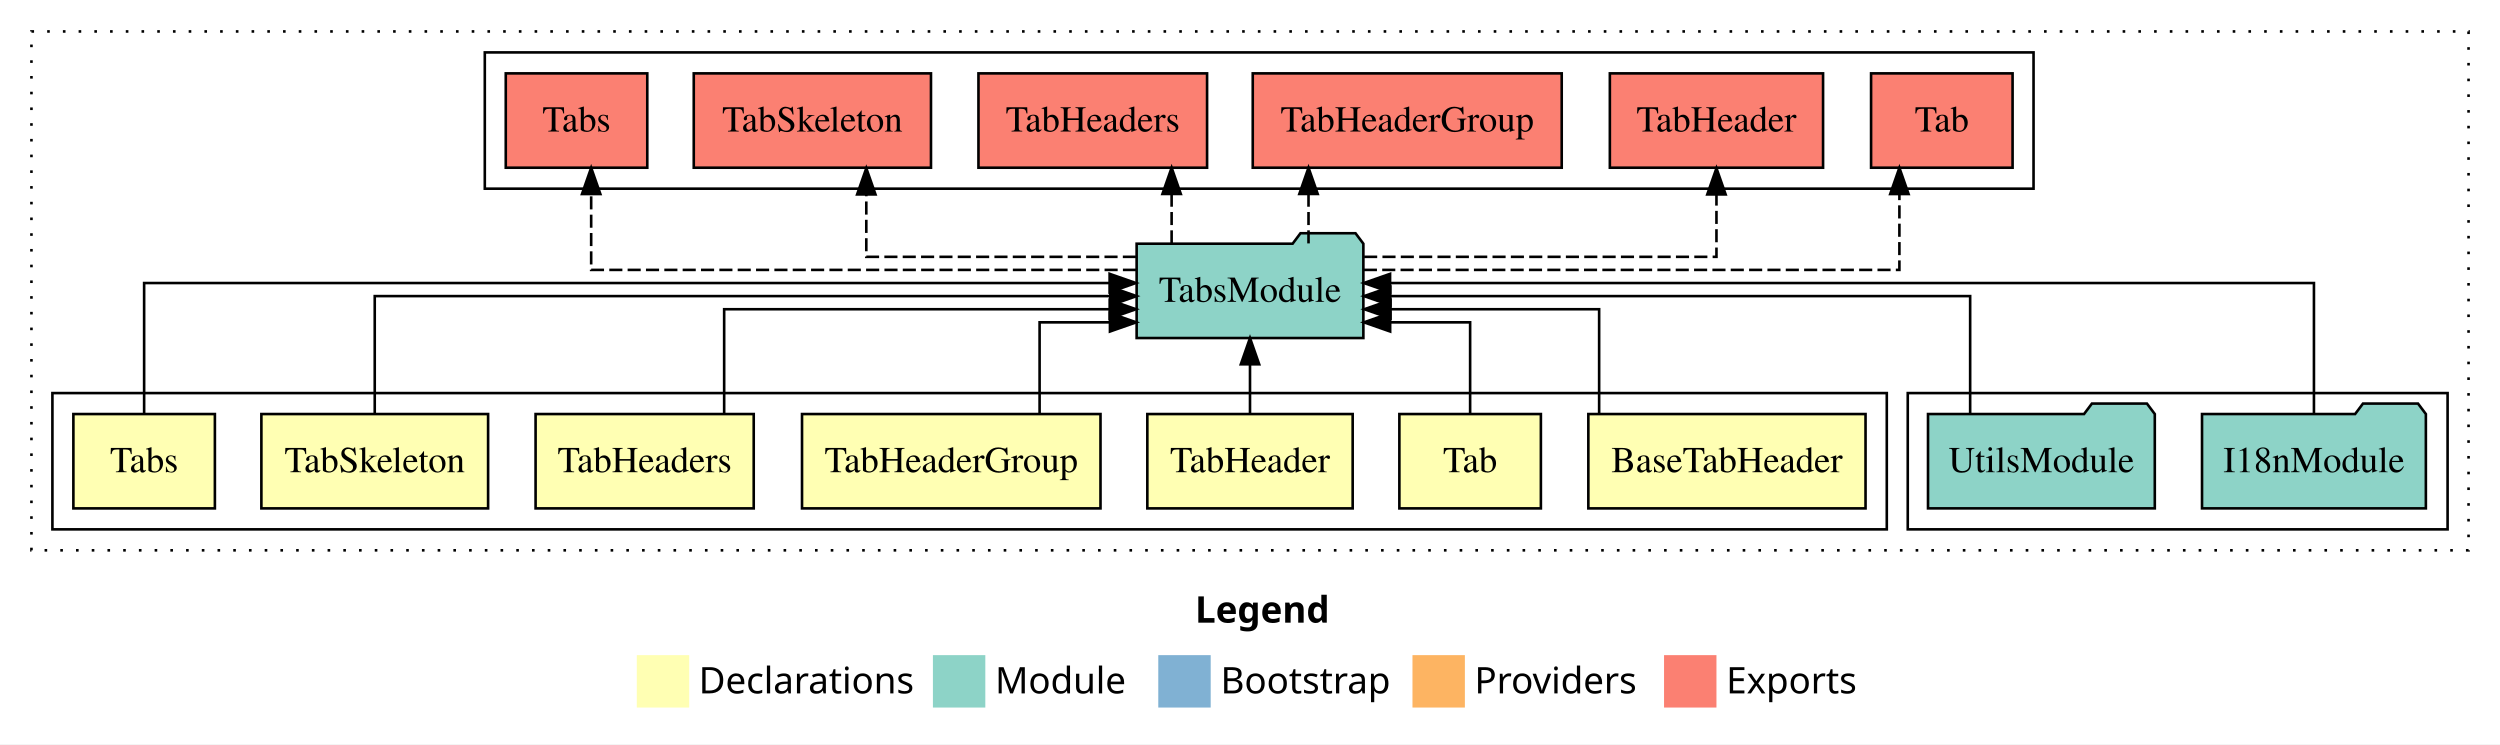
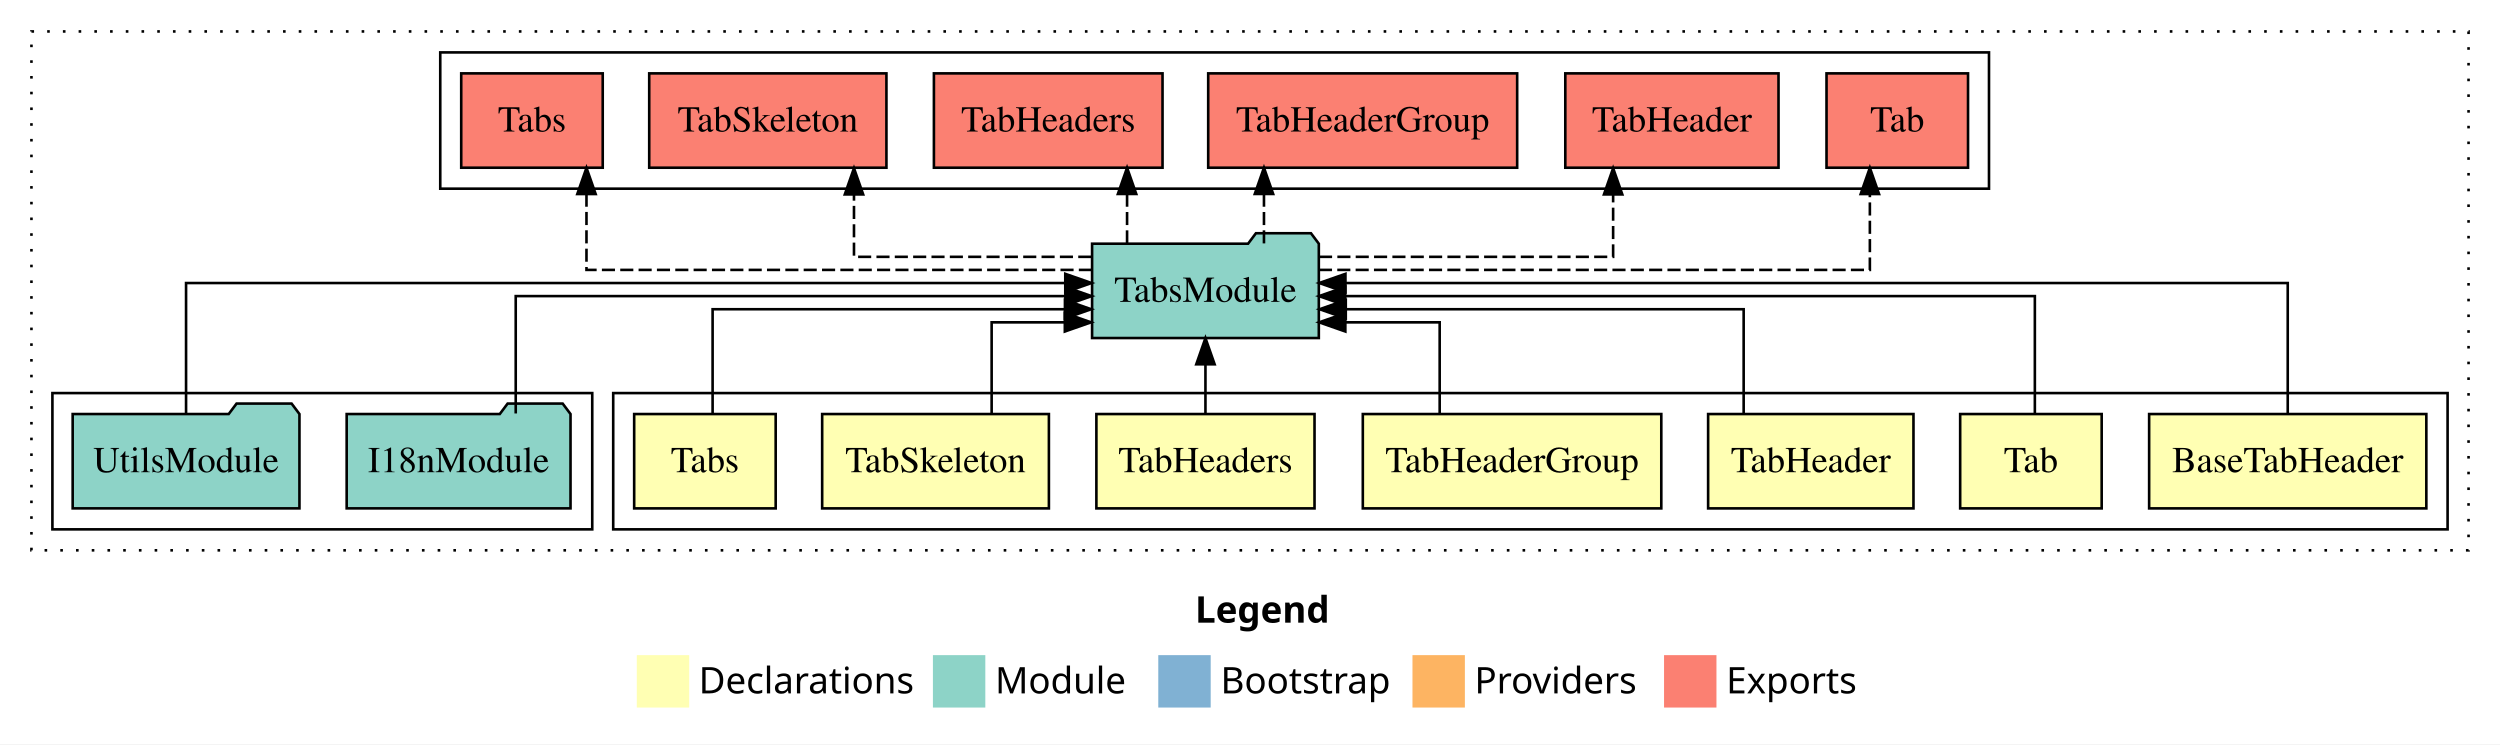
<svg xmlns="http://www.w3.org/2000/svg" width="954pt" height="284pt" viewBox="0.00 0.00 954.00 284.00">
  <g id="graph0" class="graph" transform="scale(1 1) rotate(0) translate(4 280)">
    <polygon fill="white" stroke="transparent" points="-4,4 -4,-280 950,-280 950,4 -4,4" />
    <text text-anchor="start" x="452.01" y="-42.4" font-family="Times-12" font-weight="bold" font-size="14.00">Legend</text>
    <polygon fill="#ffffb3" stroke="transparent" points="239,-10 239,-30 259,-30 259,-10 239,-10" />
    <text text-anchor="start" x="262.63" y="-15.4" font-family="Times-12" font-size="14.00">  Declarations</text>
    <polygon fill="#8dd3c7" stroke="transparent" points="352,-10 352,-30 372,-30 372,-10 352,-10" />
    <text text-anchor="start" x="375.73" y="-15.4" font-family="Times-12" font-size="14.00">  Module</text>
    <polygon fill="#80b1d3" stroke="transparent" points="438,-10 438,-30 458,-30 458,-10 438,-10" />
    <text text-anchor="start" x="461.78" y="-15.4" font-family="Times-12" font-size="14.00">  Bootstrap</text>
    <polygon fill="#fdb462" stroke="transparent" points="535,-10 535,-30 555,-30 555,-10 535,-10" />
    <text text-anchor="start" x="558.67" y="-15.4" font-family="Times-12" font-size="14.00">  Providers</text>
    <polygon fill="#fb8072" stroke="transparent" points="631,-10 631,-30 651,-30 651,-10 631,-10" />
    <text text-anchor="start" x="654.73" y="-15.4" font-family="Times-12" font-size="14.00">  Exports</text>
    <g id="clust1" class="cluster">
      <polygon fill="none" stroke="black" stroke-dasharray="1,5" points="8,-70 8,-268 938,-268 938,-70 8,-70" />
    </g>
-     <g id="clust11" class="cluster">
-       <polygon fill="none" stroke="black" points="181,-208 181,-260 772,-260 772,-208 181,-208" />
+     <g id="clust2" class="cluster">
+       <polygon fill="none" stroke="black" points="230,-78 230,-130 930,-130 930,-78 230,-78" />
    </g>
    <g id="clust10" class="cluster">
-       <polygon fill="none" stroke="black" points="724,-78 724,-130 930,-130 930,-78 724,-78" />
+       <polygon fill="none" stroke="black" points="16,-78 16,-130 222,-130 222,-78 16,-78" />
    </g>
-     <g id="clust2" class="cluster">
-       <polygon fill="none" stroke="black" points="16,-78 16,-130 716,-130 716,-78 16,-78" />
+     <g id="clust11" class="cluster">
+       <polygon fill="none" stroke="black" points="164,-208 164,-260 755,-260 755,-208 164,-208" />
    </g>
    <g id="node1" class="node">
-       <polygon fill="#ffffb3" stroke="black" points="707.89,-122 602.11,-122 602.11,-86 707.89,-86 707.89,-122" />
-       <text text-anchor="middle" x="655" y="-99.8" font-family="Times,serif" font-size="14.00">BaseTabHeader</text>
+       <polygon fill="#ffffb3" stroke="black" points="921.89,-122 816.11,-122 816.11,-86 921.89,-86 921.89,-122" />
+       <text text-anchor="middle" x="869" y="-99.8" font-family="Times,serif" font-size="14.00">BaseTabHeader</text>
    </g>
    <g id="node8" class="node">
-       <polygon fill="#8dd3c7" stroke="black" points="516.26,-187 513.26,-191 492.26,-191 489.26,-187 429.74,-187 429.74,-151 516.26,-151 516.26,-187" />
-       <text text-anchor="middle" x="473" y="-164.8" font-family="Times,serif" font-size="14.00">TabsModule</text>
+       <polygon fill="#8dd3c7" stroke="black" points="499.26,-187 496.26,-191 475.26,-191 472.26,-187 412.74,-187 412.74,-151 499.26,-151 499.26,-187" />
+       <text text-anchor="middle" x="456" y="-164.8" font-family="Times,serif" font-size="14.00">TabsModule</text>
    </g>
    <g id="edge1" class="edge">
-       <path fill="none" stroke="black" d="M606.23,-122.03C606.23,-139.06 606.23,-162 606.23,-162 606.23,-162 526.63,-162 526.63,-162" />
-       <polygon fill="black" stroke="black" points="526.63,-158.5 516.63,-162 526.63,-165.5 526.63,-158.5" />
+       <path fill="none" stroke="black" d="M869,-122.22C869,-142.37 869,-172 869,-172 869,-172 509.42,-172 509.42,-172" />
+       <polygon fill="black" stroke="black" points="509.42,-168.5 499.42,-172 509.42,-175.5 509.42,-168.5" />
    </g>
    <g id="node2" class="node">
-       <polygon fill="#ffffb3" stroke="black" points="584,-122 530,-122 530,-86 584,-86 584,-122" />
-       <text text-anchor="middle" x="557" y="-99.8" font-family="Times,serif" font-size="14.00">Tab</text>
+       <polygon fill="#ffffb3" stroke="black" points="798,-122 744,-122 744,-86 798,-86 798,-122" />
+       <text text-anchor="middle" x="771" y="-99.8" font-family="Times,serif" font-size="14.00">Tab</text>
    </g>
    <g id="edge2" class="edge">
-       <path fill="none" stroke="black" d="M557,-122.24C557,-137.57 557,-157 557,-157 557,-157 526.48,-157 526.48,-157" />
-       <polygon fill="black" stroke="black" points="526.48,-153.5 516.48,-157 526.48,-160.5 526.48,-153.5" />
+       <path fill="none" stroke="black" d="M772.5,-122.22C772.5,-140.83 772.5,-167 772.5,-167 772.5,-167 509.34,-167 509.34,-167" />
+       <polygon fill="black" stroke="black" points="509.34,-163.5 499.34,-167 509.34,-170.5 509.34,-163.5" />
    </g>
    <g id="node3" class="node">
-       <polygon fill="#ffffb3" stroke="black" points="512.18,-122 433.82,-122 433.82,-86 512.18,-86 512.18,-122" />
-       <text text-anchor="middle" x="473" y="-99.8" font-family="Times,serif" font-size="14.00">TabHeader</text>
+       <polygon fill="#ffffb3" stroke="black" points="726.18,-122 647.82,-122 647.82,-86 726.18,-86 726.18,-122" />
+       <text text-anchor="middle" x="687" y="-99.8" font-family="Times,serif" font-size="14.00">TabHeader</text>
    </g>
    <g id="edge3" class="edge">
-       <path fill="none" stroke="black" d="M473,-122.11C473,-122.11 473,-140.99 473,-140.99" />
-       <polygon fill="black" stroke="black" points="469.5,-140.99 473,-150.99 476.5,-140.99 469.5,-140.99" />
+       <path fill="none" stroke="black" d="M661.38,-122.03C661.38,-139.06 661.38,-162 661.38,-162 661.38,-162 509.55,-162 509.55,-162" />
+       <polygon fill="black" stroke="black" points="509.55,-158.5 499.55,-162 509.55,-165.5 509.55,-158.5" />
    </g>
    <g id="node4" class="node">
-       <polygon fill="#ffffb3" stroke="black" points="415.95,-122 302.05,-122 302.05,-86 415.95,-86 415.95,-122" />
-       <text text-anchor="middle" x="359" y="-99.8" font-family="Times,serif" font-size="14.00">TabHeaderGroup</text>
+       <polygon fill="#ffffb3" stroke="black" points="629.95,-122 516.05,-122 516.05,-86 629.95,-86 629.95,-122" />
+       <text text-anchor="middle" x="573" y="-99.8" font-family="Times,serif" font-size="14.00">TabHeaderGroup</text>
    </g>
    <g id="edge4" class="edge">
-       <path fill="none" stroke="black" d="M392.71,-122.24C392.71,-137.57 392.71,-157 392.71,-157 392.71,-157 419.56,-157 419.56,-157" />
-       <polygon fill="black" stroke="black" points="419.56,-160.5 429.56,-157 419.56,-153.5 419.56,-160.5" />
+       <path fill="none" stroke="black" d="M545.38,-122.24C545.38,-137.57 545.38,-157 545.38,-157 545.38,-157 509.38,-157 509.38,-157" />
+       <polygon fill="black" stroke="black" points="509.38,-153.5 499.38,-157 509.38,-160.5 509.38,-153.5" />
    </g>
    <g id="node5" class="node">
-       <polygon fill="#ffffb3" stroke="black" points="283.62,-122 200.38,-122 200.38,-86 283.62,-86 283.62,-122" />
-       <text text-anchor="middle" x="242" y="-99.8" font-family="Times,serif" font-size="14.00">TabHeaders</text>
+       <polygon fill="#ffffb3" stroke="black" points="497.62,-122 414.38,-122 414.38,-86 497.62,-86 497.62,-122" />
+       <text text-anchor="middle" x="456" y="-99.8" font-family="Times,serif" font-size="14.00">TabHeaders</text>
    </g>
    <g id="edge5" class="edge">
-       <path fill="none" stroke="black" d="M272.34,-122.03C272.34,-139.06 272.34,-162 272.34,-162 272.34,-162 419.46,-162 419.46,-162" />
-       <polygon fill="black" stroke="black" points="419.46,-165.5 429.46,-162 419.46,-158.5 419.46,-165.5" />
+       <path fill="none" stroke="black" d="M456,-122.11C456,-122.11 456,-140.99 456,-140.99" />
+       <polygon fill="black" stroke="black" points="452.5,-140.99 456,-150.99 459.5,-140.99 452.5,-140.99" />
    </g>
    <g id="node6" class="node">
-       <polygon fill="#ffffb3" stroke="black" points="182.26,-122 95.74,-122 95.74,-86 182.26,-86 182.26,-122" />
-       <text text-anchor="middle" x="139" y="-99.8" font-family="Times,serif" font-size="14.00">TabSkeleton</text>
+       <polygon fill="#ffffb3" stroke="black" points="396.26,-122 309.74,-122 309.74,-86 396.26,-86 396.26,-122" />
+       <text text-anchor="middle" x="353" y="-99.8" font-family="Times,serif" font-size="14.00">TabSkeleton</text>
    </g>
    <g id="edge6" class="edge">
-       <path fill="none" stroke="black" d="M139,-122.22C139,-140.83 139,-167 139,-167 139,-167 419.68,-167 419.68,-167" />
-       <polygon fill="black" stroke="black" points="419.68,-170.5 429.68,-167 419.68,-163.5 419.68,-170.5" />
+       <path fill="none" stroke="black" d="M374.41,-122.24C374.41,-137.57 374.41,-157 374.41,-157 374.41,-157 402.34,-157 402.34,-157" />
+       <polygon fill="black" stroke="black" points="402.34,-160.5 412.34,-157 402.34,-153.5 402.34,-160.5" />
    </g>
    <g id="node7" class="node">
-       <polygon fill="#ffffb3" stroke="black" points="78,-122 24,-122 24,-86 78,-86 78,-122" />
-       <text text-anchor="middle" x="51" y="-99.8" font-family="Times,serif" font-size="14.00">Tabs</text>
+       <polygon fill="#ffffb3" stroke="black" points="292,-122 238,-122 238,-86 292,-86 292,-122" />
+       <text text-anchor="middle" x="265" y="-99.8" font-family="Times,serif" font-size="14.00">Tabs</text>
    </g>
    <g id="edge7" class="edge">
-       <path fill="none" stroke="black" d="M51,-122.22C51,-142.37 51,-172 51,-172 51,-172 419.43,-172 419.43,-172" />
-       <polygon fill="black" stroke="black" points="419.43,-175.5 429.43,-172 419.43,-168.5 419.43,-175.5" />
+       <path fill="none" stroke="black" d="M267.93,-122.03C267.93,-139.06 267.93,-162 267.93,-162 267.93,-162 402.38,-162 402.38,-162" />
+       <polygon fill="black" stroke="black" points="402.38,-165.5 412.38,-162 402.38,-158.5 402.38,-165.5" />
    </g>
    <g id="node11" class="node">
-       <polygon fill="#fb8072" stroke="black" points="764,-252 710,-252 710,-216 764,-216 764,-252" />
-       <text text-anchor="middle" x="737" y="-229.8" font-family="Times,serif" font-size="14.00">Tab </text>
+       <polygon fill="#fb8072" stroke="black" points="747,-252 693,-252 693,-216 747,-216 747,-252" />
+       <text text-anchor="middle" x="720" y="-229.8" font-family="Times,serif" font-size="14.00">Tab </text>
    </g>
    <g id="edge10" class="edge">
-       <path fill="none" stroke="black" stroke-dasharray="5,2" d="M516.45,-177C587.52,-177 720.81,-177 720.81,-177 720.81,-177 720.81,-205.96 720.81,-205.96" />
-       <polygon fill="black" stroke="black" points="717.31,-205.96 720.81,-215.96 724.31,-205.96 717.31,-205.96" />
+       <path fill="none" stroke="black" stroke-dasharray="5,2" d="M499.3,-177C571.71,-177 709.54,-177 709.54,-177 709.54,-177 709.54,-205.96 709.54,-205.96" />
+       <polygon fill="black" stroke="black" points="706.04,-205.96 709.54,-215.96 713.04,-205.96 706.04,-205.96" />
    </g>
    <g id="node12" class="node">
-       <polygon fill="#fb8072" stroke="black" points="691.68,-252 610.32,-252 610.32,-216 691.68,-216 691.68,-252" />
-       <text text-anchor="middle" x="651" y="-229.8" font-family="Times,serif" font-size="14.00">TabHeader </text>
+       <polygon fill="#fb8072" stroke="black" points="674.68,-252 593.32,-252 593.32,-216 674.68,-216 674.68,-252" />
+       <text text-anchor="middle" x="634" y="-229.8" font-family="Times,serif" font-size="14.00">TabHeader </text>
    </g>
    <g id="edge11" class="edge">
-       <path fill="none" stroke="black" stroke-dasharray="5,2" d="M516.54,-182C569.24,-182 651,-182 651,-182 651,-182 651,-205.81 651,-205.81" />
-       <polygon fill="black" stroke="black" points="647.5,-205.81 651,-215.81 654.5,-205.81 647.5,-205.81" />
+       <path fill="none" stroke="black" stroke-dasharray="5,2" d="M499.33,-182C545.36,-182 611.57,-182 611.57,-182 611.57,-182 611.57,-205.81 611.57,-205.81" />
+       <polygon fill="black" stroke="black" points="608.07,-205.81 611.57,-215.81 615.07,-205.81 608.07,-205.81" />
    </g>
    <g id="node13" class="node">
-       <polygon fill="#fb8072" stroke="black" points="591.95,-252 474.05,-252 474.05,-216 591.95,-216 591.95,-252" />
-       <text text-anchor="middle" x="533" y="-229.8" font-family="Times,serif" font-size="14.00">TabHeaderGroup </text>
+       <polygon fill="#fb8072" stroke="black" points="574.95,-252 457.05,-252 457.05,-216 574.95,-216 574.95,-252" />
+       <text text-anchor="middle" x="516" y="-229.8" font-family="Times,serif" font-size="14.00">TabHeaderGroup </text>
    </g>
    <g id="edge12" class="edge">
-       <path fill="none" stroke="black" stroke-dasharray="5,2" d="M495.33,-187.11C495.33,-187.11 495.33,-205.99 495.33,-205.99" />
-       <polygon fill="black" stroke="black" points="491.83,-205.99 495.33,-215.99 498.83,-205.99 491.83,-205.99" />
+       <path fill="none" stroke="black" stroke-dasharray="5,2" d="M478.33,-187.11C478.33,-187.11 478.33,-205.99 478.33,-205.99" />
+       <polygon fill="black" stroke="black" points="474.83,-205.99 478.33,-215.99 481.83,-205.99 474.83,-205.99" />
    </g>
    <g id="node14" class="node">
-       <polygon fill="#fb8072" stroke="black" points="456.62,-252 369.38,-252 369.38,-216 456.62,-216 456.62,-252" />
-       <text text-anchor="middle" x="413" y="-229.8" font-family="Times,serif" font-size="14.00">TabHeaders </text>
+       <polygon fill="#fb8072" stroke="black" points="439.62,-252 352.38,-252 352.38,-216 439.62,-216 439.62,-252" />
+       <text text-anchor="middle" x="396" y="-229.8" font-family="Times,serif" font-size="14.00">TabHeaders </text>
    </g>
    <g id="edge13" class="edge">
-       <path fill="none" stroke="black" stroke-dasharray="5,2" d="M443.09,-187.11C443.09,-187.11 443.09,-205.99 443.09,-205.99" />
-       <polygon fill="black" stroke="black" points="439.59,-205.99 443.09,-215.99 446.59,-205.99 439.59,-205.99" />
+       <path fill="none" stroke="black" stroke-dasharray="5,2" d="M426.09,-187.11C426.09,-187.11 426.09,-205.99 426.09,-205.99" />
+       <polygon fill="black" stroke="black" points="422.59,-205.99 426.09,-215.99 429.59,-205.99 422.59,-205.99" />
    </g>
    <g id="node15" class="node">
-       <polygon fill="#fb8072" stroke="black" points="351.26,-252 260.74,-252 260.74,-216 351.26,-216 351.26,-252" />
-       <text text-anchor="middle" x="306" y="-229.8" font-family="Times,serif" font-size="14.00">TabSkeleton </text>
+       <polygon fill="#fb8072" stroke="black" points="334.26,-252 243.74,-252 243.74,-216 334.26,-216 334.26,-252" />
+       <text text-anchor="middle" x="289" y="-229.8" font-family="Times,serif" font-size="14.00">TabSkeleton </text>
    </g>
    <g id="edge14" class="edge">
-       <path fill="none" stroke="black" stroke-dasharray="5,2" d="M429.47,-182C386.3,-182 326.58,-182 326.58,-182 326.58,-182 326.58,-205.81 326.58,-205.81" />
-       <polygon fill="black" stroke="black" points="323.08,-205.81 326.58,-215.81 330.08,-205.81 323.08,-205.81" />
+       <path fill="none" stroke="black" stroke-dasharray="5,2" d="M412.45,-182C373.29,-182 321.88,-182 321.88,-182 321.88,-182 321.88,-205.81 321.88,-205.81" />
+       <polygon fill="black" stroke="black" points="318.38,-205.81 321.88,-215.81 325.38,-205.81 318.38,-205.81" />
    </g>
    <g id="node16" class="node">
-       <polygon fill="#fb8072" stroke="black" points="243,-252 189,-252 189,-216 243,-216 243,-252" />
-       <text text-anchor="middle" x="216" y="-229.8" font-family="Times,serif" font-size="14.00">Tabs </text>
+       <polygon fill="#fb8072" stroke="black" points="226,-252 172,-252 172,-216 226,-216 226,-252" />
+       <text text-anchor="middle" x="199" y="-229.8" font-family="Times,serif" font-size="14.00">Tabs </text>
    </g>
    <g id="edge15" class="edge">
-       <path fill="none" stroke="black" stroke-dasharray="5,2" d="M429.5,-177C357.54,-177 221.59,-177 221.59,-177 221.59,-177 221.59,-205.96 221.59,-205.96" />
-       <polygon fill="black" stroke="black" points="218.09,-205.96 221.59,-215.96 225.09,-205.96 218.09,-205.96" />
+       <path fill="none" stroke="black" stroke-dasharray="5,2" d="M412.68,-177C344.49,-177 219.8,-177 219.8,-177 219.8,-177 219.8,-205.96 219.8,-205.96" />
+       <polygon fill="black" stroke="black" points="216.3,-205.96 219.8,-215.96 223.3,-205.96 216.3,-205.96" />
    </g>
    <g id="node9" class="node">
-       <polygon fill="#8dd3c7" stroke="black" points="921.71,-122 918.71,-126 897.71,-126 894.71,-122 836.29,-122 836.29,-86 921.71,-86 921.71,-122" />
-       <text text-anchor="middle" x="879" y="-99.8" font-family="Times,serif" font-size="14.00">I18nModule</text>
+       <polygon fill="#8dd3c7" stroke="black" points="213.71,-122 210.71,-126 189.71,-126 186.71,-122 128.29,-122 128.29,-86 213.71,-86 213.71,-122" />
+       <text text-anchor="middle" x="171" y="-99.8" font-family="Times,serif" font-size="14.00">I18nModule</text>
    </g>
    <g id="edge8" class="edge">
-       <path fill="none" stroke="black" d="M879,-122.22C879,-142.37 879,-172 879,-172 879,-172 526.45,-172 526.45,-172" />
-       <polygon fill="black" stroke="black" points="526.45,-168.5 516.45,-172 526.45,-175.5 526.45,-168.5" />
+       <path fill="none" stroke="black" d="M192.8,-122.22C192.8,-140.83 192.8,-167 192.8,-167 192.8,-167 402.54,-167 402.54,-167" />
+       <polygon fill="black" stroke="black" points="402.54,-170.5 412.54,-167 402.54,-163.5 402.54,-170.5" />
    </g>
    <g id="node10" class="node">
-       <polygon fill="#8dd3c7" stroke="black" points="818.27,-122 815.27,-126 794.27,-126 791.27,-122 731.73,-122 731.73,-86 818.27,-86 818.27,-122" />
-       <text text-anchor="middle" x="775" y="-99.8" font-family="Times,serif" font-size="14.00">UtilsModule</text>
+       <polygon fill="#8dd3c7" stroke="black" points="110.27,-122 107.27,-126 86.27,-126 83.27,-122 23.73,-122 23.73,-86 110.27,-86 110.27,-122" />
+       <text text-anchor="middle" x="67" y="-99.8" font-family="Times,serif" font-size="14.00">UtilsModule</text>
    </g>
    <g id="edge9" class="edge">
-       <path fill="none" stroke="black" d="M747.81,-122.22C747.81,-140.83 747.81,-167 747.81,-167 747.81,-167 526.54,-167 526.54,-167" />
-       <polygon fill="black" stroke="black" points="526.54,-163.5 516.54,-167 526.54,-170.5 526.54,-163.5" />
+       <path fill="none" stroke="black" d="M67,-122.22C67,-142.37 67,-172 67,-172 67,-172 402.51,-172 402.51,-172" />
+       <polygon fill="black" stroke="black" points="402.51,-175.5 412.51,-172 402.51,-168.5 402.51,-175.5" />
    </g>
  </g>
</svg>
